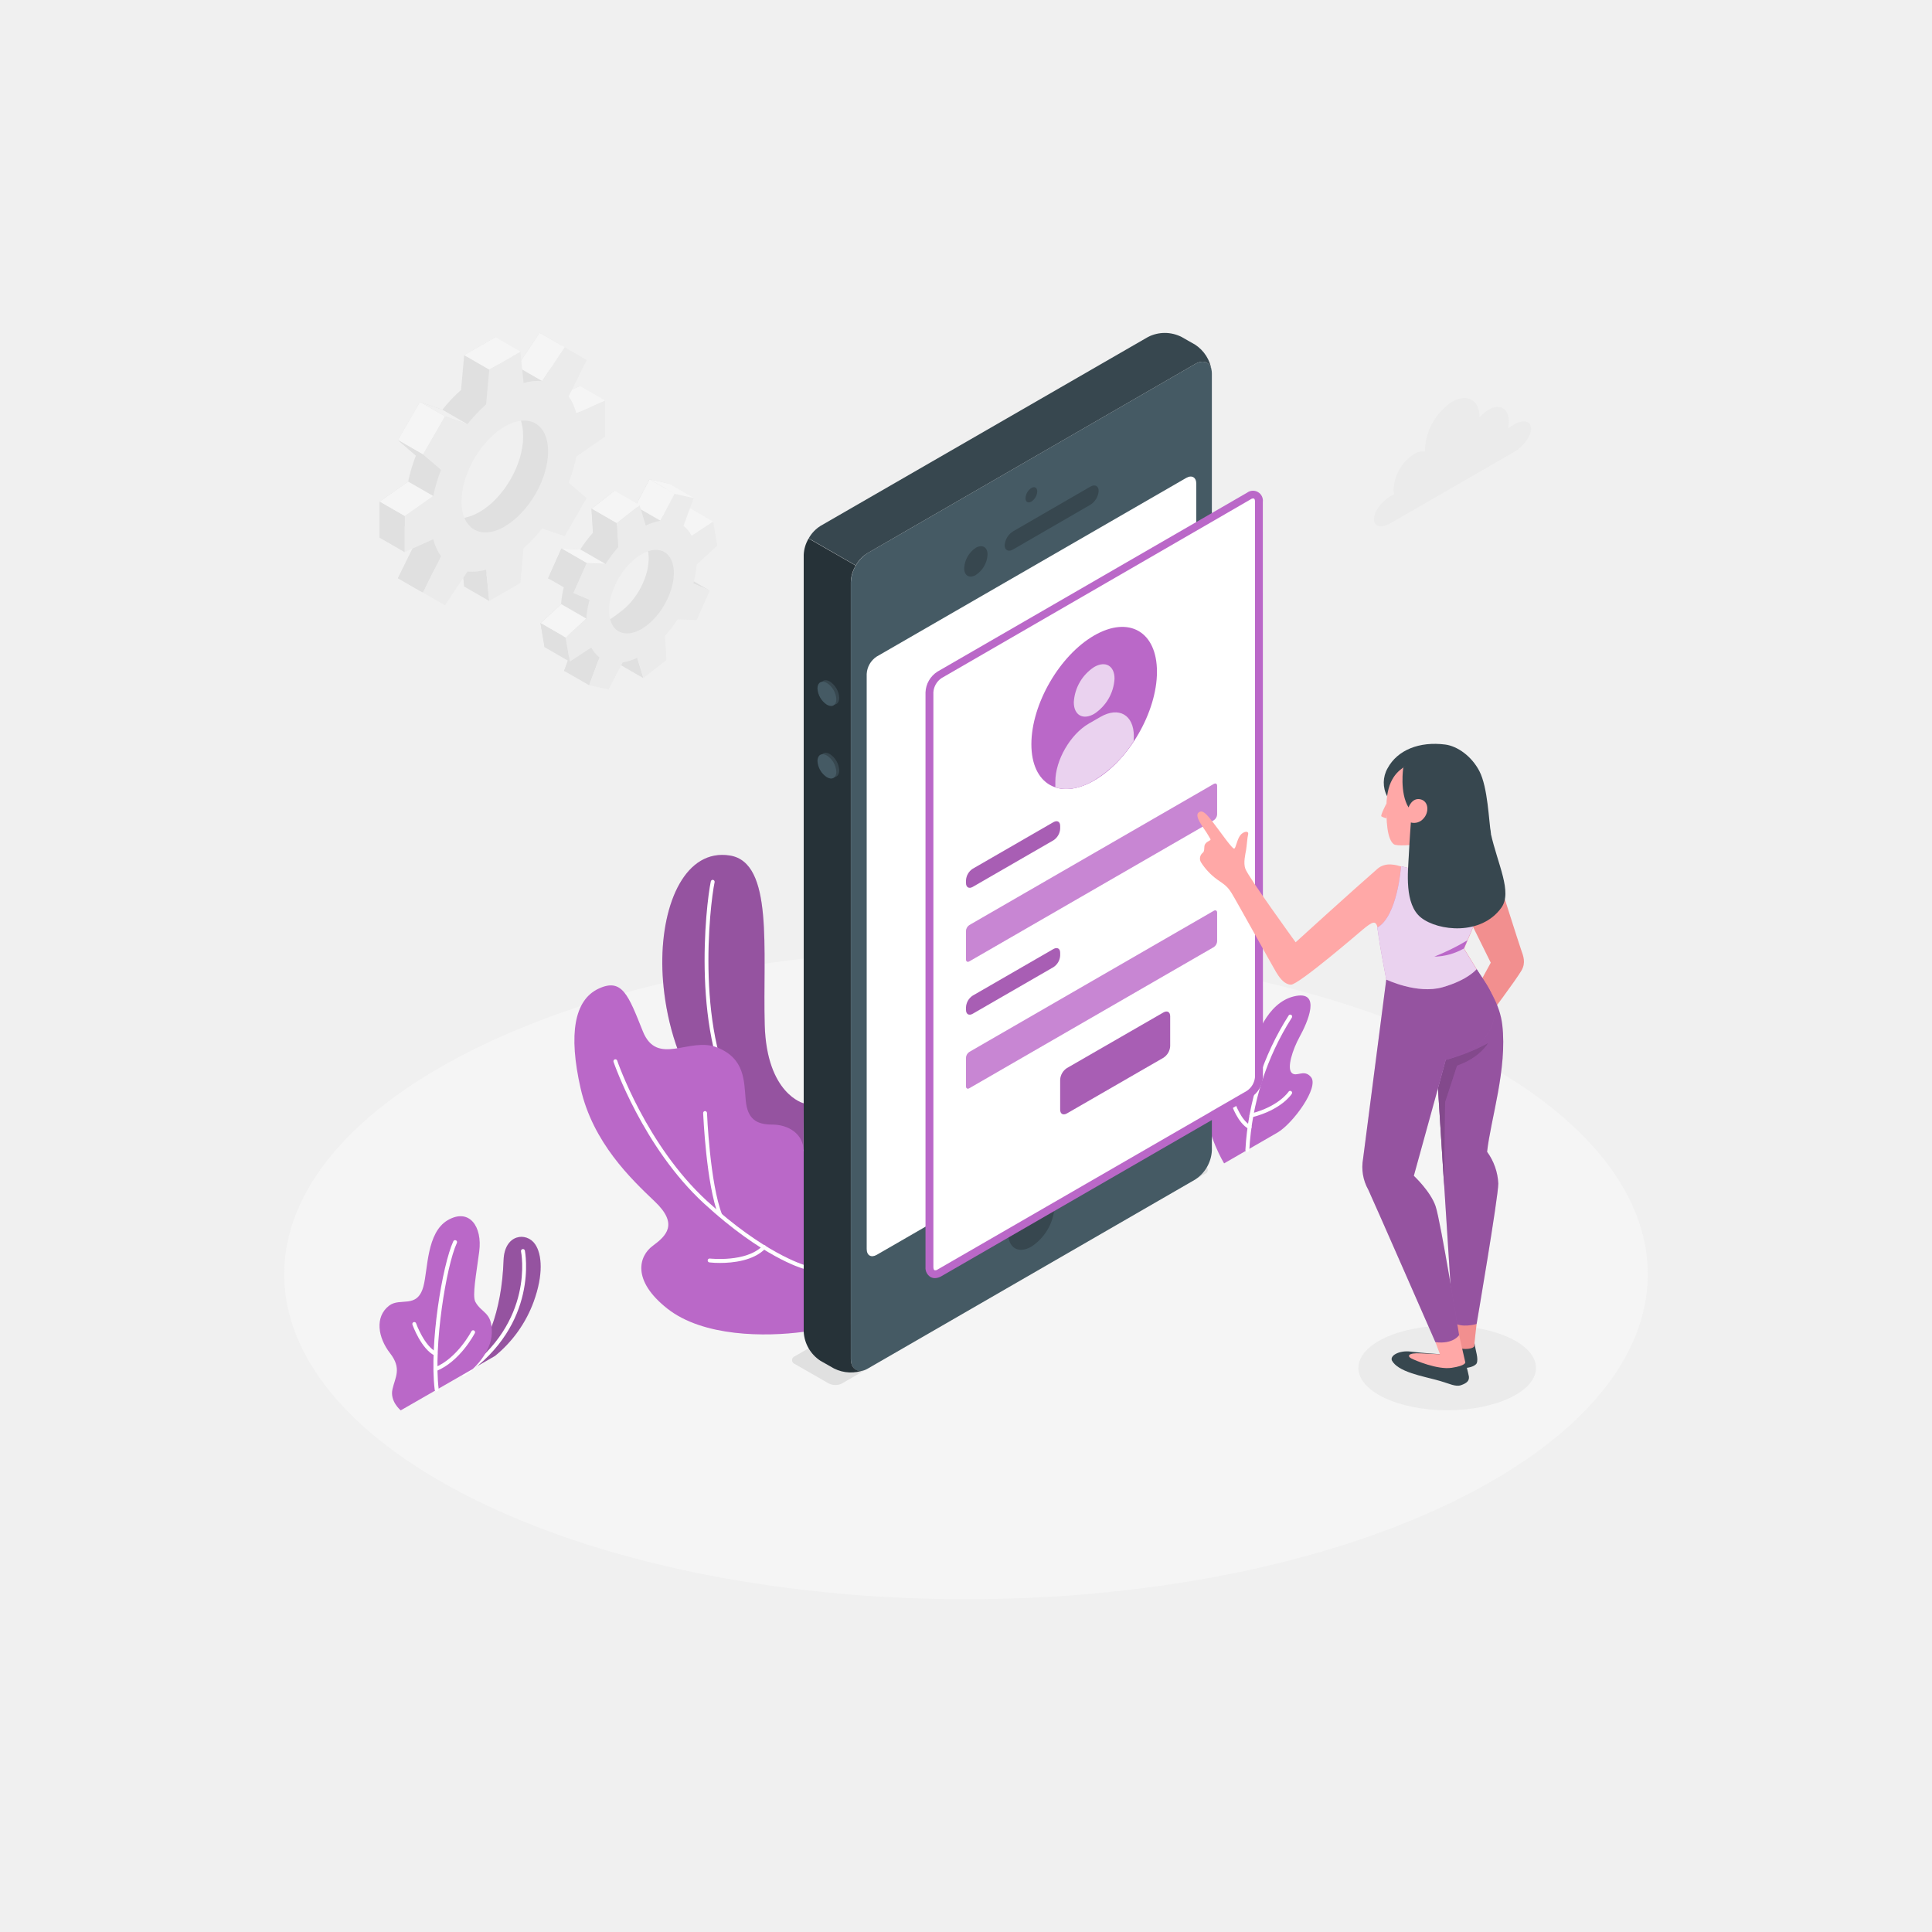
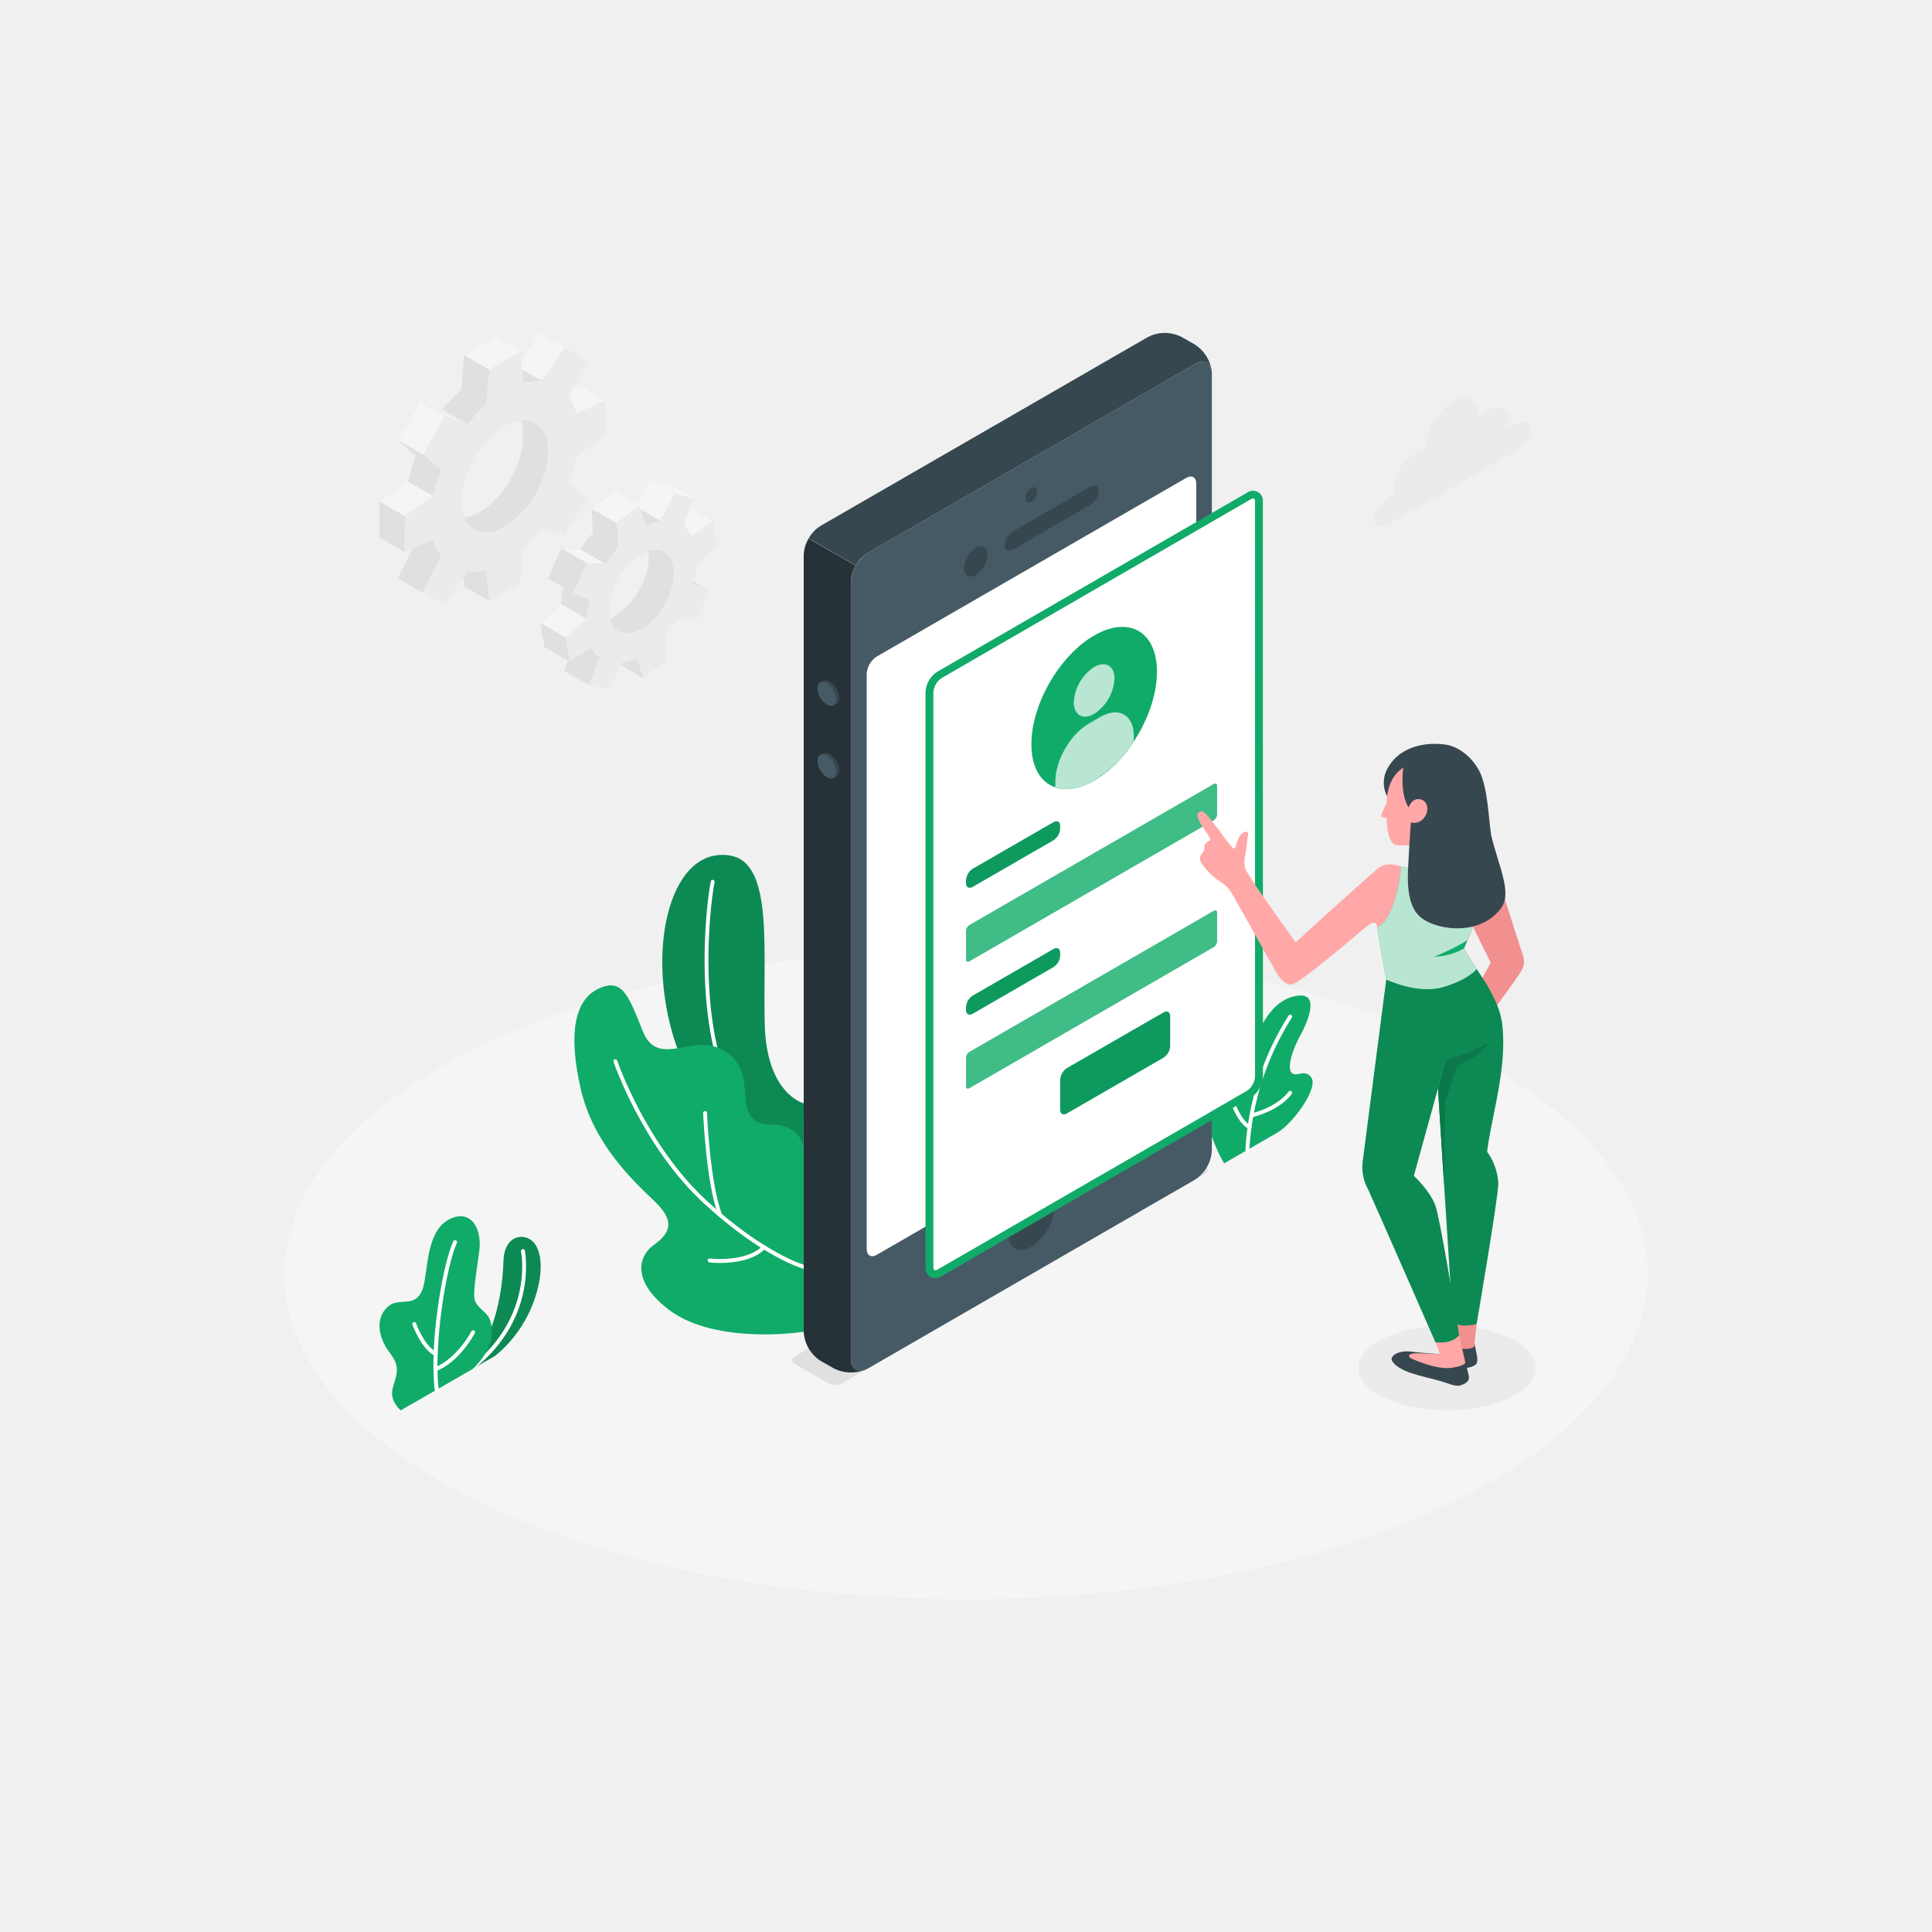
<svg xmlns="http://www.w3.org/2000/svg" viewBox="0 0 500 500">
  <g id="freepik--Floor--inject-4">
    <path d="M125.23,389.24c68.91,32.84,180.63,32.85,249.54,0s68.9-86.09,0-118.93-180.63-32.84-249.54,0S56.33,356.4,125.23,389.24Z" style="fill:#f5f5f5" />
  </g>
  <g id="freepik--Shadow--inject-4">
    <ellipse cx="374.53" cy="354.02" rx="22.98" ry="10.95" style="fill:#ebebeb" />
  </g>
  <g id="freepik--Plants--inject-4">
-     <path d="M120,355.59l8.13-4.69a32.54,32.54,0,0,0,10-14.07c2.51-6.92,2.16-12.18.36-14.82-2.21-3.25-7.94-2.68-8.17,4.16C129.84,339.65,125.91,349,120,355.59Z" style="fill:#BA68C8" />
+     <path d="M120,355.59l8.13-4.69a32.54,32.54,0,0,0,10-14.07c2.51-6.92,2.16-12.18.36-14.82-2.21-3.25-7.94-2.68-8.17,4.16C129.84,339.65,125.91,349,120,355.59Z" style="fill:#10AB69" />
    <path d="M120,355.59l8.13-4.69a32.54,32.54,0,0,0,10-14.07c2.51-6.92,2.16-12.18.36-14.82-2.21-3.25-7.94-2.68-8.17,4.16C129.84,339.65,125.91,349,120,355.59Z" style="opacity:0.2" />
    <path d="M120,356.09a.5.5,0,0,1-.28-.91c18.8-13,15.16-31.13,15.12-31.31a.5.5,0,1,1,1-.21c0,.19,3.84,18.94-15.52,32.34A.52.52,0,0,1,120,356.09Z" style="fill:#fff" />
-     <path d="M103.71,365s-2.83-2.3-2.15-5.42,2.51-5.36-.62-9.38-4-9.38-.26-12.28c2.85-2.25,7.3.93,8.9-5,1.18-4.34.78-13.95,6.31-17.15s9,1.62,8.13,8.14c-.76,5.83-1.84,11.44-1,13,1.62,3,4.39,2.59,4.26,8.07-.11,5.1-4.94,9.32-4.94,9.32Z" style="fill:#BA68C8" />
+     <path d="M103.71,365s-2.83-2.3-2.15-5.42,2.51-5.36-.62-9.38-4-9.38-.26-12.28c2.85-2.25,7.3.93,8.9-5,1.18-4.34.78-13.95,6.31-17.15s9,1.62,8.13,8.14c-.76,5.83-1.84,11.44-1,13,1.62,3,4.39,2.59,4.26,8.07-.11,5.1-4.94,9.32-4.94,9.32Z" style="fill:#10AB69" />
    <path d="M113,360.11a.51.51,0,0,1-.5-.44c-1.43-11.85,2-32.31,4.8-38.39A.5.5,0,0,1,118,321a.49.49,0,0,1,.24.66c-2.77,6-6.08,26.52-4.71,37.85a.5.5,0,0,1-.44.55Z" style="fill:#fff" />
    <path d="M112.73,350.88a.42.42,0,0,1-.22-.05c-3.47-1.69-5.67-7.72-5.76-8a.5.5,0,1,1,.94-.34c0,.06,2.15,5.9,5.26,7.41a.5.5,0,0,1-.22.95Z" style="fill:#fff" />
    <path d="M112.67,354.88a.49.49,0,0,1-.46-.32.5.5,0,0,1,.27-.65c5.84-2.34,9.48-9.29,9.52-9.37a.5.5,0,0,1,.89.46c-.16.3-3.85,7.36-10,9.84A.43.43,0,0,1,112.67,354.88Z" style="fill:#fff" />
-     <path d="M316.8,301.08S312.43,294,312,286.31s1.26-10.89,3.58-11.81,2.5,1.91,3.69,3.58,3.62.72,4.52-4.49,4.18-14,11-15.71c7.5-1.86,3.48,6.94,1.59,10.37s-3.35,8.11-2.11,9.38,3.17-1.08,5,1.1c2.23,2.63-4.7,12.1-8.68,14.39Z" style="fill:#BA68C8" />
+     <path d="M316.8,301.08S312.43,294,312,286.31s1.26-10.89,3.58-11.81,2.5,1.91,3.69,3.58,3.62.72,4.52-4.49,4.18-14,11-15.71c7.5-1.86,3.48,6.94,1.59,10.37s-3.35,8.11-2.11,9.38,3.17-1.08,5,1.1c2.23,2.63-4.7,12.1-8.68,14.39Z" style="fill:#10AB69" />
    <path d="M322.79,298.11h0a.5.5,0,0,1-.48-.52,72,72,0,0,1,11.2-34.8.49.49,0,0,1,.7-.11.5.5,0,0,1,.11.69,71.08,71.08,0,0,0-11,34.27A.5.5,0,0,1,322.79,298.11Z" style="fill:#fff" />
    <path d="M323.36,292.2a.53.53,0,0,1-.24-.06c-2.8-1.55-4.35-6.15-4.41-6.34a.5.5,0,0,1,.31-.64.5.5,0,0,1,.63.32s1.5,4.43,4,5.78a.51.51,0,0,1,.19.68A.49.49,0,0,1,323.36,292.2Z" style="fill:#fff" />
    <path d="M323.85,289.17a.5.5,0,0,1-.48-.38.49.49,0,0,1,.36-.6c7.22-1.83,9.72-5.61,9.74-5.65a.5.5,0,0,1,.85.54c-.11.17-2.71,4.14-10.34,6.08Z" style="fill:#fff" />
-     <path d="M208,285.54s-9.59-2.34-10.09-20.3c-.53-19.38,2.35-42-9-43.83s-17.65,12-17.51,28.15c.13,14.14,5.83,44.84,36.56,50.86Z" style="fill:#BA68C8" />
+     <path d="M208,285.54s-9.59-2.34-10.09-20.3c-.53-19.38,2.35-42-9-43.83s-17.65,12-17.51,28.15c.13,14.14,5.83,44.84,36.56,50.86Z" style="fill:#10AB69" />
    <path d="M208,285.54s-9.59-2.34-10.09-20.3c-.53-19.38,2.35-42-9-43.83s-17.65,12-17.51,28.15c.13,14.14,5.83,44.84,36.56,50.86Z" style="opacity:0.2" />
    <path d="M208,298.58h-.09c-6.91-1.26-12.54-5.07-16.73-11.31-12.42-18.53-8.51-53.13-7.22-59.17a.51.51,0,0,1,.59-.39.52.52,0,0,1,.39.6c-1.27,6-5.16,40.16,7.07,58.4a24.12,24.12,0,0,0,16.08,10.88.5.5,0,0,1,.4.59A.49.49,0,0,1,208,298.58Z" style="fill:#fff" />
-     <path d="M208,344.67c-9.91,1.34-26,1.32-35.29-6s-7.35-13.62-3.78-16.25,6.67-5.63.53-11.47-16-15.22-19.2-29.29-1.62-22.87,4.66-25.8c6.09-2.84,7.7,1.68,11.43,11s12.12,1.33,19.3,4.24,6.89,8.67,7.34,13.62,2.82,6.32,6.89,6.32,8.12,2.34,8.12,7Z" style="fill:#BA68C8" />
+     <path d="M208,344.67c-9.91,1.34-26,1.32-35.29-6s-7.35-13.62-3.78-16.25,6.67-5.63.53-11.47-16-15.22-19.2-29.29-1.62-22.87,4.66-25.8c6.09-2.84,7.7,1.68,11.43,11s12.12,1.33,19.3,4.24,6.89,8.67,7.34,13.62,2.82,6.32,6.89,6.32,8.12,2.34,8.12,7Z" style="fill:#10AB69" />
    <path d="M208,328.33a.3.3,0,0,1-.13,0c-.43-.12-10.68-3.1-25.61-16.81-15.9-14.6-23.4-36.5-23.48-36.72a.51.51,0,0,1,.32-.63.5.5,0,0,1,.63.31c.07.22,7.5,21.88,23.21,36.3,14.72,13.53,25.09,16.56,25.2,16.59a.5.5,0,0,1,.34.62A.49.49,0,0,1,208,328.33Z" style="fill:#fff" />
    <path d="M186.43,315a.48.48,0,0,1-.46-.32c-3.21-8.24-3.94-25.87-4-26.62a.51.51,0,0,1,.48-.52.53.53,0,0,1,.52.48c0,.18.75,18.21,3.9,26.3a.5.5,0,0,1-.29.65A.52.52,0,0,1,186.43,315Z" style="fill:#fff" />
    <path d="M186.35,326.85a23.62,23.62,0,0,1-2.76-.14.5.5,0,1,1,.12-1c.09,0,9.4,1.06,13.67-3.29a.5.5,0,1,1,.71.7C195,326.31,189.61,326.85,186.35,326.85Z" style="fill:#fff" />
  </g>
  <g id="freepik--Gear--inject-4">
    <path d="M179.15,137.49l-1.08-6.23-5.56,3.66a7.71,7.71,0,0,0-2.11-2.57l2.66-7.2-5-1.11-3.66,7a13.63,13.63,0,0,0-3.81,1.24L159,127l-5.94,4.67.39,6.2a33.37,33.37,0,0,0-3.28,4.34l-4.9-.25-3.44,7.71,4.21,1.8a24.68,24.68,0,0,0-.83,4.88l-5.35,4.92,1.07,6.24,5.57-3.66a7.56,7.56,0,0,0,2.11,2.56L146,173.62l5,1.1,5.24-5.1c1.21-.19.91-2.47,2.23-3.12l1.59,5.26,5.93-4.66-.15-2.44c1.2-1.34,5.74-4.29,6.72-5.83l1.23-2,3.44-7.71-1.6-2.9-1.78-3.78ZM161,158c-4.56,3.58-6,4.37-6.77-.42s1.84-12.07,6.4-15.66,6.3-3.84,7.12.94S165.57,154.46,161,158Z" style="fill:#e0e0e0" />
    <polygon points="168.1 124.04 174.59 127.78 170.93 134.76 164.44 131.02 168.1 124.04" style="fill:#f5f5f5" />
    <polygon points="184.56 135 179 138.66 172.51 134.92 178.07 131.26 184.56 135" style="fill:#f5f5f5" />
    <polygon points="183.67 152.83 179.46 151.04 172.97 147.3 177.18 149.09 183.67 152.83" style="fill:#e0e0e0" />
    <polygon points="145.99 173.62 152.48 177.35 155.14 170.15 148.65 166.41 145.99 173.62" style="fill:#e0e0e0" />
    <polygon points="166.49 175.5 160.01 171.76 158.42 166.5 164.91 170.24 166.49 175.5" style="fill:#e0e0e0" />
    <path d="M185.63,141.23,184.56,135,179,138.66a7.74,7.74,0,0,0-2.12-2.57l2.66-7.2-4.95-1.11-3.67,7a13.63,13.63,0,0,0-3.81,1.24l-1.58-5.26-5.94,4.67.39,6.2A33.37,33.37,0,0,0,156.7,146l-4.91-.25-3.44,7.71,4.21,1.8a25.4,25.4,0,0,0-.83,4.89L146.39,165l1.07,6.24,5.56-3.66a7.7,7.7,0,0,0,2.12,2.56l-2.66,7.2,5,1.11,3.66-7a13.31,13.31,0,0,0,3.82-1.25l1.58,5.26,5.94-4.66-.39-6.2a33.37,33.37,0,0,0,3.28-4.34l4.91.24,3.44-7.71L179.45,151a24.81,24.81,0,0,0,.84-4.89ZM167.5,161.78c-4.55,3.58-8.91,2.61-9.74-2.17s2.2-11.57,6.76-15.15,8.91-2.6,9.74,2.18S172.06,158.2,167.5,161.78Z" style="fill:#ebebeb" />
    <polygon points="165.53 130.74 159.04 127 153.1 131.67 159.59 135.41 165.53 130.74" style="fill:#f5f5f5" />
    <polygon points="153.1 131.67 153.49 137.87 159.98 141.61 159.59 135.41 153.1 131.67" style="fill:#e0e0e0" />
    <polygon points="156.7 145.95 150.21 142.21 145.31 141.97 151.79 145.71 156.7 145.95" style="fill:#f5f5f5" />
    <polygon points="145.31 141.97 141.87 149.67 148.35 153.41 151.79 145.71 145.31 141.97" style="fill:#e0e0e0" />
    <polygon points="151.73 160.09 145.25 156.35 139.9 161.27 146.38 165.01 151.73 160.09" style="fill:#f5f5f5" />
    <polygon points="147.46 171.25 140.97 167.51 139.9 161.27 146.38 165.01 147.46 171.25" style="fill:#e0e0e0" />
    <polygon points="174.59 127.78 168.1 124.04 173.06 125.15 179.54 128.89 174.59 127.78" style="fill:#f5f5f5" />
    <path d="M150.09,109.21V99.9l-7.41,3.34a13.36,13.36,0,0,0-2-4.41l4.67-9.41-5.7-3.29-5.82,8.75a13.21,13.21,0,0,0-4.82.47l-.82-8.09-8.06,4.66-.81,9a39.68,39.68,0,0,0-4.82,5.1l-5.82-2-5.7,9.88,4.66,4a40.21,40.21,0,0,0-2,6.72l-7.41,5.21v9.32l7.41-3.34a13.36,13.36,0,0,0,2,4.41L103,149.64l5.7,3.29,5.82-8.75a13.23,13.23,0,0,0,4.82-.47l.81,8.09,8.06-4.66.82-9a15.2,15.2,0,0,0,6.46-4.54l4.18,1.47,5.7-9.87-3.5-3a20.81,20.81,0,0,0,.83-7.73Zm-25.93,23.26c-6.18,3.57-10,1-10-6.11s5.11-15.9,11.3-19.47,9.93-1,9.93,6.17S130.35,128.89,124.16,132.47Z" style="fill:#e0e0e0" />
    <polygon points="146.13 89.86 139.65 86.13 133.83 94.88 140.31 98.62 146.13 89.86" style="fill:#f5f5f5" />
    <polygon points="156.58 103.64 150.09 99.9 142.68 103.24 149.17 106.98 156.58 103.64" style="fill:#f5f5f5" />
    <polygon points="126.61 155.54 120.13 151.8 119.32 143.71 125.8 147.45 126.61 155.54" style="fill:#e0e0e0" />
    <polygon points="102.97 149.64 109.46 153.38 114.13 143.97 107.64 140.23 102.97 149.64" style="fill:#e0e0e0" />
    <path d="M156.58,113v-9.31L149.17,107a13.17,13.17,0,0,0-2-4.41l4.67-9.41-5.7-3.3-5.82,8.76a13,13,0,0,0-4.82.47L134.68,91l-8.06,4.66-.82,9a40.38,40.38,0,0,0-4.82,5.1l-5.82-2-5.7,9.88,4.67,4a39.29,39.29,0,0,0-2,6.72l-7.41,5.21v9.32l7.41-3.34a13.16,13.16,0,0,0,2,4.41l-4.67,9.41,5.7,3.29,5.82-8.75a13.21,13.21,0,0,0,4.82-.47l.82,8.09,8.06-4.66.81-9a39.68,39.68,0,0,0,4.82-5.1l5.82,2,5.7-9.87-4.67-4a39.34,39.34,0,0,0,2-6.72Zm-25.93,23.26c-6.19,3.57-11.21.67-11.21-6.47s5-15.83,11.21-19.41,11.2-.67,11.2,6.47S136.83,132.63,130.65,136.21Z" style="fill:#ebebeb" />
    <polygon points="114.5 106.04 120.98 109.78 115.16 107.75 108.68 104 114.5 106.04" style="fill:#f0f0f0" />
    <rect x="103.37" y="107.07" width="11.41" height="7.49" transform="translate(-41.42 149.93) rotate(-60.02)" style="fill:#f5f5f5" />
    <polygon points="102.97 113.88 109.46 117.62 114.13 121.64 107.64 117.91 102.97 113.88" style="fill:#e0e0e0" />
    <polygon points="105.64 124.63 112.13 128.37 104.72 133.58 98.23 129.84 105.64 124.63" style="fill:#f5f5f5" />
    <polygon points="98.23 129.84 104.72 133.58 104.72 142.9 98.23 139.16 98.23 129.84" style="fill:#e0e0e0" />
    <polygon points="134.68 91 128.19 87.26 120.13 91.92 126.61 95.66 134.68 91" style="fill:#f5f5f5" />
  </g>
  <g id="freepik--Device--inject-4">
    <path d="M217.88,358.05l94-54.28a1.06,1.06,0,0,0,0-2l-8.69-5a3.86,3.86,0,0,0-3.47,0L205.69,351a1.06,1.06,0,0,0,0,2l8.72,5A3.86,3.86,0,0,0,217.88,358.05Z" style="fill:#e0e0e0" />
    <path d="M309.3,94.2l-84.76,48.94a9.58,9.58,0,0,0-4.33,7.5V351.71c0,2.76,1.94,3.88,4.33,2.5l84.76-48.94a9.55,9.55,0,0,0,4.33-7.5V96.7C313.63,93.94,311.7,92.82,309.3,94.2Z" style="fill:#455a64" />
    <path d="M224.54,143.14,309.3,94.2c2.14-1.24,3.91-.47,4.27,1.68a9.68,9.68,0,0,0-4.27-6.68l-3.52-2a9.57,9.57,0,0,0-8.66,0L212.35,136.1a8.91,8.91,0,0,0-3.06,3.23l12.19,7A8.75,8.75,0,0,1,224.54,143.14Z" style="fill:#37474f" />
    <path d="M208,344.67a9.58,9.58,0,0,0,4.33,7.5l3.53,2a9.7,9.7,0,0,0,7.92.34c-2,.78-3.59-.37-3.59-2.84V150.64a8.8,8.8,0,0,1,1.27-4.27l-12.19-7A8.91,8.91,0,0,0,208,143.6Z" style="fill:#263238" />
    <path d="M226.87,169.93,307,123.68c1.44-.82,2.6-.15,2.6,1.5V274a5.73,5.73,0,0,1-2.6,4.5l-80.1,46.25c-1.44.83-2.6.16-2.6-1.5V174.43A5.74,5.74,0,0,1,226.87,169.93Z" style="fill:#fff" />
    <path d="M266.92,126.29a3.38,3.38,0,0,0-1.52,2.64c0,1,.68,1.37,1.52.88a3.35,3.35,0,0,0,1.52-2.64C268.44,126.2,267.76,125.81,266.92,126.29Z" style="fill:#37474f" />
    <path d="M266.92,308.74a13.3,13.3,0,0,0-6,10.42c0,3.83,2.69,5.39,6,3.47a13.31,13.31,0,0,0,6-10.42C272.94,308.38,270.24,306.82,266.92,308.74Z" style="fill:#37474f" />
    <path d="M252.53,141.77a6.73,6.73,0,0,0-3,5.28c0,1.94,1.36,2.73,3,1.76a6.73,6.73,0,0,0,3.05-5.28C255.58,141.59,254.22,140.8,252.53,141.77Z" style="fill:#37474f" />
    <path d="M260,141.11c0,1.3,1,1.79,2.17,1.1l20-11.57a4.64,4.64,0,0,0,2.17-3.6c0-1.29-1-1.78-2.17-1.09l-20,11.57A4.64,4.64,0,0,0,260,141.11Z" style="fill:#37474f" />
    <path d="M214.76,176.37a5.39,5.39,0,0,1,2.44,4.22c0,1.56-1.09,2.19-2.44,1.41a5.4,5.4,0,0,1-2.43-4.22C212.33,176.23,213.42,175.6,214.76,176.37Z" style="fill:#37474f" />
    <path d="M214.76,195.15a5.39,5.39,0,0,1,2.44,4.22c0,1.55-1.09,2.18-2.44,1.41a5.4,5.4,0,0,1-2.43-4.22C212.33,195,213.42,194.37,214.76,195.15Z" style="fill:#37474f" />
    <path d="M214,176.75a5.39,5.39,0,0,1,2.44,4.22c0,1.55-1.09,2.18-2.44,1.41a5.39,5.39,0,0,1-2.44-4.22C211.57,176.6,212.66,176,214,176.75Z" style="fill:#455a64" />
    <path d="M214,195.52a5.39,5.39,0,0,1,2.44,4.23c0,1.55-1.09,2.18-2.44,1.4a5.36,5.36,0,0,1-2.44-4.22C211.57,195.38,212.66,194.75,214,195.52Z" style="fill:#455a64" />
    <path d="M325.82,129.89c0-1.66-1.16-2.33-2.6-1.5l-9.59,5.53-70.51,40.72a5.73,5.73,0,0,0-2.6,4.5V327.92c0,1.66,1.16,2.33,2.6,1.5l70.54-40.73,9.56-5.52a5.73,5.73,0,0,0,2.6-4.5Z" style="fill:#fff" />
-     <path d="M326.82,129.89a2.57,2.57,0,0,0-4.1-2.37l-9.15,5.29h0l-70.95,41a6.66,6.66,0,0,0-3.1,5.37V327.92a2.77,2.77,0,0,0,1.26,2.55,2.29,2.29,0,0,0,1.18.31,3.42,3.42,0,0,0,1.66-.49l71-41h0l9.13-5.27a6.75,6.75,0,0,0,3.1-5.37ZM313.59,287.58l0,0-.82.48h0l-70.11,40.48a1,1,0,0,1-.84.18c-.13-.08-.26-.36-.26-.82V179.14a4.81,4.81,0,0,1,2.1-3.64L313.7,135h0l10-5.79a1,1,0,0,1,.84-.18c.13.08.26.36.26.82V278.67a4.81,4.81,0,0,1-2.1,3.64l-9.13,5.27Z" style="fill:#BA68C8" />
-     <path d="M283.17,164.46c9-5.18,16.25-1,16.25,9.39s-7.28,23-16.25,28.14-16.25,1-16.25-9.38S274.2,169.65,283.17,164.46Z" style="fill:#BA68C8" />
-     <path d="M283.17,172.62c2.91-1.68,5.27-.32,5.27,3a11.65,11.65,0,0,1-5.27,9.13c-2.91,1.68-5.27.32-5.27-3A11.65,11.65,0,0,1,283.17,172.62Z" style="fill:#BA68C8" />
-     <path d="M293.44,190.54c0-5.52-3.87-7.76-8.66-5l-3,1.73c-4.78,2.76-8.66,9.48-8.66,15v1.49c2.77.91,6.25.42,10-1.77a32,32,0,0,0,10.27-10.17Z" style="fill:#BA68C8" />
+     <path d="M326.82,129.89a2.57,2.57,0,0,0-4.1-2.37l-9.15,5.29h0l-70.95,41a6.66,6.66,0,0,0-3.1,5.37V327.92a2.77,2.77,0,0,0,1.26,2.55,2.29,2.29,0,0,0,1.18.31,3.42,3.42,0,0,0,1.66-.49l71-41h0l9.13-5.27a6.75,6.75,0,0,0,3.1-5.37ZM313.59,287.58l0,0-.82.48h0l-70.11,40.48a1,1,0,0,1-.84.18c-.13-.08-.26-.36-.26-.82V179.14a4.81,4.81,0,0,1,2.1-3.64L313.7,135h0l10-5.79a1,1,0,0,1,.84-.18c.13.08.26.36.26.82V278.67a4.81,4.81,0,0,1-2.1,3.64l-9.13,5.27Z" style="fill:#10AB69" />
+     <path d="M283.17,164.46c9-5.18,16.25-1,16.25,9.39s-7.28,23-16.25,28.14-16.25,1-16.25-9.38S274.2,169.65,283.17,164.46Z" style="fill:#10AB69" />
+     <path d="M283.17,172.62c2.91-1.68,5.27-.32,5.27,3a11.65,11.65,0,0,1-5.27,9.13c-2.91,1.68-5.27.32-5.27-3A11.65,11.65,0,0,1,283.17,172.62Z" style="fill:#10AB69" />
+     <path d="M293.44,190.54c0-5.52-3.87-7.76-8.66-5l-3,1.73c-4.78,2.76-8.66,9.48-8.66,15v1.49c2.77.91,6.25.42,10-1.77a32,32,0,0,0,10.27-10.17Z" style="fill:#10AB69" />
    <path d="M283.17,172.62c2.91-1.68,5.27-.32,5.27,3a11.65,11.65,0,0,1-5.27,9.13c-2.91,1.68-5.27.32-5.27-3A11.65,11.65,0,0,1,283.17,172.62Z" style="fill:#fff;opacity:0.7" />
    <path d="M293.44,190.54c0-5.52-3.87-7.76-8.66-5l-3,1.73c-4.78,2.76-8.66,9.48-8.66,15v1.49c2.77.91,6.25.42,10-1.77a32,32,0,0,0,10.27-10.17Z" style="fill:#fff;opacity:0.7" />
-     <path d="M251.73,224.84l20.91-12.07c1-.55,1.73-.11,1.73,1v.69a3.82,3.82,0,0,1-1.73,3l-20.91,12.07c-.95.55-1.73.1-1.73-1v-.69A3.83,3.83,0,0,1,251.73,224.84Z" style="fill:#BA68C8" />
+     <path d="M251.73,224.84l20.91-12.07c1-.55,1.73-.11,1.73,1v.69a3.82,3.82,0,0,1-1.73,3l-20.91,12.07c-.95.55-1.73.1-1.73-1v-.69A3.83,3.83,0,0,1,251.73,224.84Z" style="fill:#10AB69" />
    <path d="M251.73,224.84l20.91-12.07c1-.55,1.73-.11,1.73,1v.69a3.82,3.82,0,0,1-1.73,3l-20.91,12.07c-.95.55-1.73.1-1.73-1v-.69A3.83,3.83,0,0,1,251.73,224.84Z" style="opacity:0.1" />
-     <path d="M250.87,239.41l63.26-36.52c.47-.28.86-.06.86.5v7.38a1.94,1.94,0,0,1-.86,1.5l-63.26,36.52c-.48.28-.87.05-.87-.5v-7.38A1.92,1.92,0,0,1,250.87,239.41Z" style="fill:#BA68C8" />
+     <path d="M250.87,239.41l63.26-36.52c.47-.28.86-.06.86.5v7.38a1.94,1.94,0,0,1-.86,1.5l-63.26,36.52c-.48.28-.87.05-.87-.5v-7.38A1.92,1.92,0,0,1,250.87,239.41Z" style="fill:#10AB69" />
    <path d="M250.87,239.41l63.26-36.52c.47-.28.86-.06.86.5v7.38a1.94,1.94,0,0,1-.86,1.5l-63.26,36.52c-.48.28-.87.05-.87-.5v-7.38A1.92,1.92,0,0,1,250.87,239.41Z" style="fill:#fff;opacity:0.2" />
-     <path d="M251.73,257.67l20.91-12.07c1-.55,1.73-.1,1.73,1v.69a3.81,3.81,0,0,1-1.73,3l-20.91,12.07c-.95.56-1.73.11-1.73-1v-.69A3.85,3.85,0,0,1,251.73,257.67Z" style="fill:#BA68C8" />
+     <path d="M251.73,257.67l20.91-12.07c1-.55,1.73-.1,1.73,1v.69a3.81,3.81,0,0,1-1.73,3l-20.91,12.07c-.95.56-1.73.11-1.73-1v-.69A3.85,3.85,0,0,1,251.73,257.67Z" style="fill:#10AB69" />
    <path d="M251.73,257.67l20.91-12.07c1-.55,1.73-.1,1.73,1v.69a3.81,3.81,0,0,1-1.73,3l-20.91,12.07c-.95.56-1.73.11-1.73-1v-.69A3.85,3.85,0,0,1,251.73,257.67Z" style="opacity:0.1" />
-     <path d="M250.87,272.24l63.26-36.52c.47-.28.86-.05.86.5v7.38a1.94,1.94,0,0,1-.86,1.5l-63.26,36.52c-.48.28-.87.06-.87-.5v-7.38A1.92,1.92,0,0,1,250.87,272.24Z" style="fill:#BA68C8" />
+     <path d="M250.87,272.24l63.26-36.52c.47-.28.86-.05.86.5v7.38a1.94,1.94,0,0,1-.86,1.5l-63.26,36.52c-.48.28-.87.06-.87-.5v-7.38A1.92,1.92,0,0,1,250.87,272.24Z" style="fill:#10AB69" />
    <path d="M250.87,272.24l63.26-36.52c.47-.28.86-.05.86.5v7.38a1.94,1.94,0,0,1-.86,1.5l-63.26,36.52c-.48.28-.87.06-.87-.5v-7.38A1.92,1.92,0,0,1,250.87,272.24Z" style="fill:#fff;opacity:0.2" />
-     <path d="M276.1,276.43l25-14.41c1-.56,1.74-.11,1.74,1v7.72a3.82,3.82,0,0,1-1.74,3l-25,14.42c-1,.55-1.73.1-1.73-1v-7.73A3.86,3.86,0,0,1,276.1,276.43Z" style="fill:#BA68C8" />
+     <path d="M276.1,276.43l25-14.41c1-.56,1.74-.11,1.74,1v7.72a3.82,3.82,0,0,1-1.74,3l-25,14.42c-1,.55-1.73.1-1.73-1v-7.73A3.86,3.86,0,0,1,276.1,276.43Z" style="fill:#10AB69" />
    <path d="M276.1,276.43l25-14.41c1-.56,1.74-.11,1.74,1v7.72a3.82,3.82,0,0,1-1.74,3l-25,14.42c-1,.55-1.73.1-1.73-1v-7.73A3.86,3.86,0,0,1,276.1,276.43Z" style="opacity:0.1" />
  </g>
  <g id="freepik--Character--inject-4">
    <path d="M335.3,243.85s-12.28-16.94-13-19c-.57-1.52,0-3.78.18-4.83s.34-3.39.52-4c.3-1.14-1.17-.91-2,.13s-1.11,3.12-1.54,3.46-3.7-4.43-5.41-6.63-2.78-3.54-3.83-2.72c-.75.59-.19,1.87,1.05,3.75a33.77,33.77,0,0,1,2,3.15c.19.41-.83.44-1.38,1.29-.43.66,0,1.73-.6,2.24a1.89,1.89,0,0,0-.48,2.47,16.34,16.34,0,0,0,4.23,4.48c1.84,1.27,2.58,1.72,3.67,3.45s10.87,19.4,11.53,20.46,1.93,3.22,3.86,3.28,17.73-13.54,18.54-14.22c2.6-2.17,3.43-2.48,3.87-.53a19.25,19.25,0,0,1,.34,2.1c.31,2.48,2,11.34,2,11.34s8,3.87,14.57,2,8.79-4.66,8.79-4.66l-3.29-5.36c.89-2.21,5-11.17,6.33-17.44l-20.6-3.33c-.42-.09-1.1-.26-2-.49-1.13-.3-4-1.29-6.17.61-7.08,6.17-21.16,19-21.16,19" style="fill:#ffa8a7" />
    <path d="M376.14,347.79l-3.69,5.13a12.26,12.26,0,0,0,5.36,1.15c3.31.12,4.22-1,4.34-1.22.56-1.2-.31-3.36-.55-5.22Z" style="fill:#37474f" />
    <path d="M372.66,350.46s-4.48-.29-7.57-.67-5.54,1.12-4.82,2.39,2.43,2.33,5.09,3.22c2.27.77,5,1.32,7.36,2s4,1.57,5.37,1.09c1.53-.53,2.19-1.14,2.06-2.26a48.54,48.54,0,0,0-1.24-4.72Z" style="fill:#37474f" />
    <path d="M382.15,342.64s-.56,4.66-.6,5.66-4.55,1.32-5.41-.51l-.14-5.7Z" style="fill:#f28f8f" />
    <path d="M377.61,345.5l1.61,7.08s.15.86-3.53,1.41-9.46-1.93-10.45-2.43-1.1-1.51,2.52-1.31,4.9.21,4.9.21l-1.18-3.13Z" style="fill:#ffa8a7" />
    <path d="M385.19,228l2.55-.71s5.33,16.87,5.92,18.5,1.26,3.35.11,5.36c-1.37,2.39-8.58,12-8.58,12l-4.58-4.48,5.2-9.52-4.6-9.3Z" style="fill:#f28f8f" />
    <path d="M359,206.09a7.52,7.52,0,0,1,.11-7.27c2.54-4.71,8.2-7,14.94-6.13,3.12.41,6.8,3,8.81,6.87,2.22,4.29,2.43,12.93,3,16.2Z" style="fill:#37474f" />
    <path d="M358.82,207.94s-1.6,3.05-1.32,3.33a4.19,4.19,0,0,0,1.34.5Z" style="fill:#ffa8a7" />
    <path d="M363.68,198.3c-1.74,1.13-4.74,3.21-4.87,10.06-.14,7,.86,9.31,1.9,10.12.7.55,4.81.27,6.57-.14s6.83-2.92,8.66-6.73c2.15-4.48,1.71-11-1.48-13A11.14,11.14,0,0,0,363.68,198.3Z" style="fill:#ffa8a7" />
-     <path d="M382.15,250.82c3.08,4.8,6,9,6.64,14.42,1.32,11.39-3,24.41-3.93,32.84a15.19,15.19,0,0,1,2.9,8.22c0,3.49-5.61,36.34-5.61,36.34s-4.08,1.24-6.15-.55l-3.85-60.43,2-7.36Z" style="fill:#BA68C8" />
+     <path d="M382.15,250.82c3.08,4.8,6,9,6.64,14.42,1.32,11.39-3,24.41-3.93,32.84a15.19,15.19,0,0,1,2.9,8.22c0,3.49-5.61,36.34-5.61,36.34s-4.08,1.24-6.15-.55l-3.85-60.43,2-7.36Z" style="fill:#10AB69" />
    <path d="M382.15,250.82c3.08,4.8,6,9,6.64,14.42,1.32,11.39-3,24.41-3.93,32.84a15.19,15.19,0,0,1,2.9,8.22c0,3.49-5.61,36.34-5.61,36.34s-4.08,1.24-6.15-.55l-3.85-60.43,2-7.36Z" style="opacity:0.2" />
-     <path d="M372.15,281.66l2-7.36a49.13,49.13,0,0,0,11-4.37s-2.08,3.79-8.06,5.87L374,285.25l-.26,21.65Z" style="fill:#BA68C8" />
+     <path d="M372.15,281.66l2-7.36a49.13,49.13,0,0,0,11-4.37s-2.08,3.79-8.06,5.87L374,285.25l-.26,21.65Z" style="fill:#10AB69" />
    <path d="M372.15,281.66l2-7.36a49.13,49.13,0,0,0,11-4.37s-2.08,3.79-8.06,5.87L374,285.25l-.26,21.65Z" style="opacity:0.3" />
-     <path d="M382.15,250.82c1.65,2.7,5.59,7.3,4.75,11.73-1,5.36-3.9,9.13-12.72,11.75l-8.28,30s4.31,4,5.63,7.87,6.08,33.35,6.08,33.35-1.48,2.41-6.13,1.83c0,0-16.21-37-17.35-39.41a12,12,0,0,1-1.37-8.05c.51-3.88,6-46.35,6-46.35Z" style="fill:#BA68C8" />
+     <path d="M382.15,250.82c1.65,2.7,5.59,7.3,4.75,11.73-1,5.36-3.9,9.13-12.72,11.75l-8.28,30s4.31,4,5.63,7.87,6.08,33.35,6.08,33.35-1.48,2.41-6.13,1.83c0,0-16.21-37-17.35-39.41a12,12,0,0,1-1.37-8.05c.51-3.88,6-46.35,6-46.35Z" style="fill:#10AB69" />
    <path d="M382.15,250.82c1.65,2.7,5.59,7.3,4.75,11.73-1,5.36-3.9,9.13-12.72,11.75l-8.28,30s4.31,4,5.63,7.87,6.08,33.35,6.08,33.35-1.48,2.41-6.13,1.83c0,0-16.21-37-17.35-39.41a12,12,0,0,1-1.37-8.05c.51-3.88,6-46.35,6-46.35Z" style="opacity:0.2" />
-     <path d="M385.19,228l-20.6-3.33c-.42-.09-1.1-.26-2-.49h0s-.88,12.92-6.17,15.88h0c.13.62.24,1.31.34,2.1.31,2.48,2,11.34,2,11.34s8,3.87,14.57,2,8.79-4.66,8.79-4.66l-3.29-5.36C379.75,243.25,383.89,234.29,385.19,228Z" style="fill:#BA68C8" />
+     <path d="M385.19,228l-20.6-3.33c-.42-.09-1.1-.26-2-.49h0s-.88,12.92-6.17,15.88h0c.13.62.24,1.31.34,2.1.31,2.48,2,11.34,2,11.34s8,3.87,14.57,2,8.79-4.66,8.79-4.66l-3.29-5.36C379.75,243.25,383.89,234.29,385.19,228Z" style="fill:#10AB69" />
    <path d="M385.19,228l-20.6-3.33c-.42-.09-1.1-.26-2-.49h0s-.88,12.92-6.17,15.88h0c.13.62.24,1.31.34,2.1.31,2.48,2,11.34,2,11.34s8,3.87,14.57,2,8.79-4.66,8.79-4.66l-3.29-5.36C379.75,243.25,383.89,234.29,385.19,228Z" style="fill:#fff;opacity:0.7" />
-     <path d="M379.76,243.35a58.15,58.15,0,0,1-8.57,4.23,16.1,16.1,0,0,0,7.67-2.12Z" style="fill:#BA68C8" />
+     <path d="M379.76,243.35a58.15,58.15,0,0,1-8.57,4.23,16.1,16.1,0,0,0,7.67-2.12Z" style="fill:#10AB69" />
    <path d="M363.17,198.64s-1,6.5,1.36,10.32c0,0,.88-2.59,3.07-2.1s2.31,3.38.77,5a3.19,3.19,0,0,1-3.24,1s-.35,4.7-.54,8.64-1.23,12.53,3.2,16,15.55,4.69,20.76-2.59c2.9-4.05-.95-11.21-2.74-19.24-1.65-7.38-2.58-18.32-10.41-20.08S363.17,198.64,363.17,198.64Z" style="fill:#37474f" />
  </g>
  <g id="freepik--Cloud--inject-4">
    <path d="M391.9,109.83l-1.65,1a8.7,8.7,0,0,0,.23-1.79c0-3.35-2.35-4.7-5.25-3a9.26,9.26,0,0,0-2.33,2v0c0-4.5-3.16-6.33-7.06-4.08a15.61,15.61,0,0,0-7.06,12.23c0,.23,0,.45,0,.67a4.28,4.28,0,0,0-2.87.66,11.6,11.6,0,0,0-5.25,9.09,6.1,6.1,0,0,0,.13,1.26l-.88.51c-2.39,1.38-4.33,4.07-4.33,6s1.94,2.39,4.33,1l32-18.45c2.39-1.38,4.33-4.07,4.33-6S394.29,108.44,391.9,109.83Z" style="fill:#ebebeb" />
  </g>
</svg>
